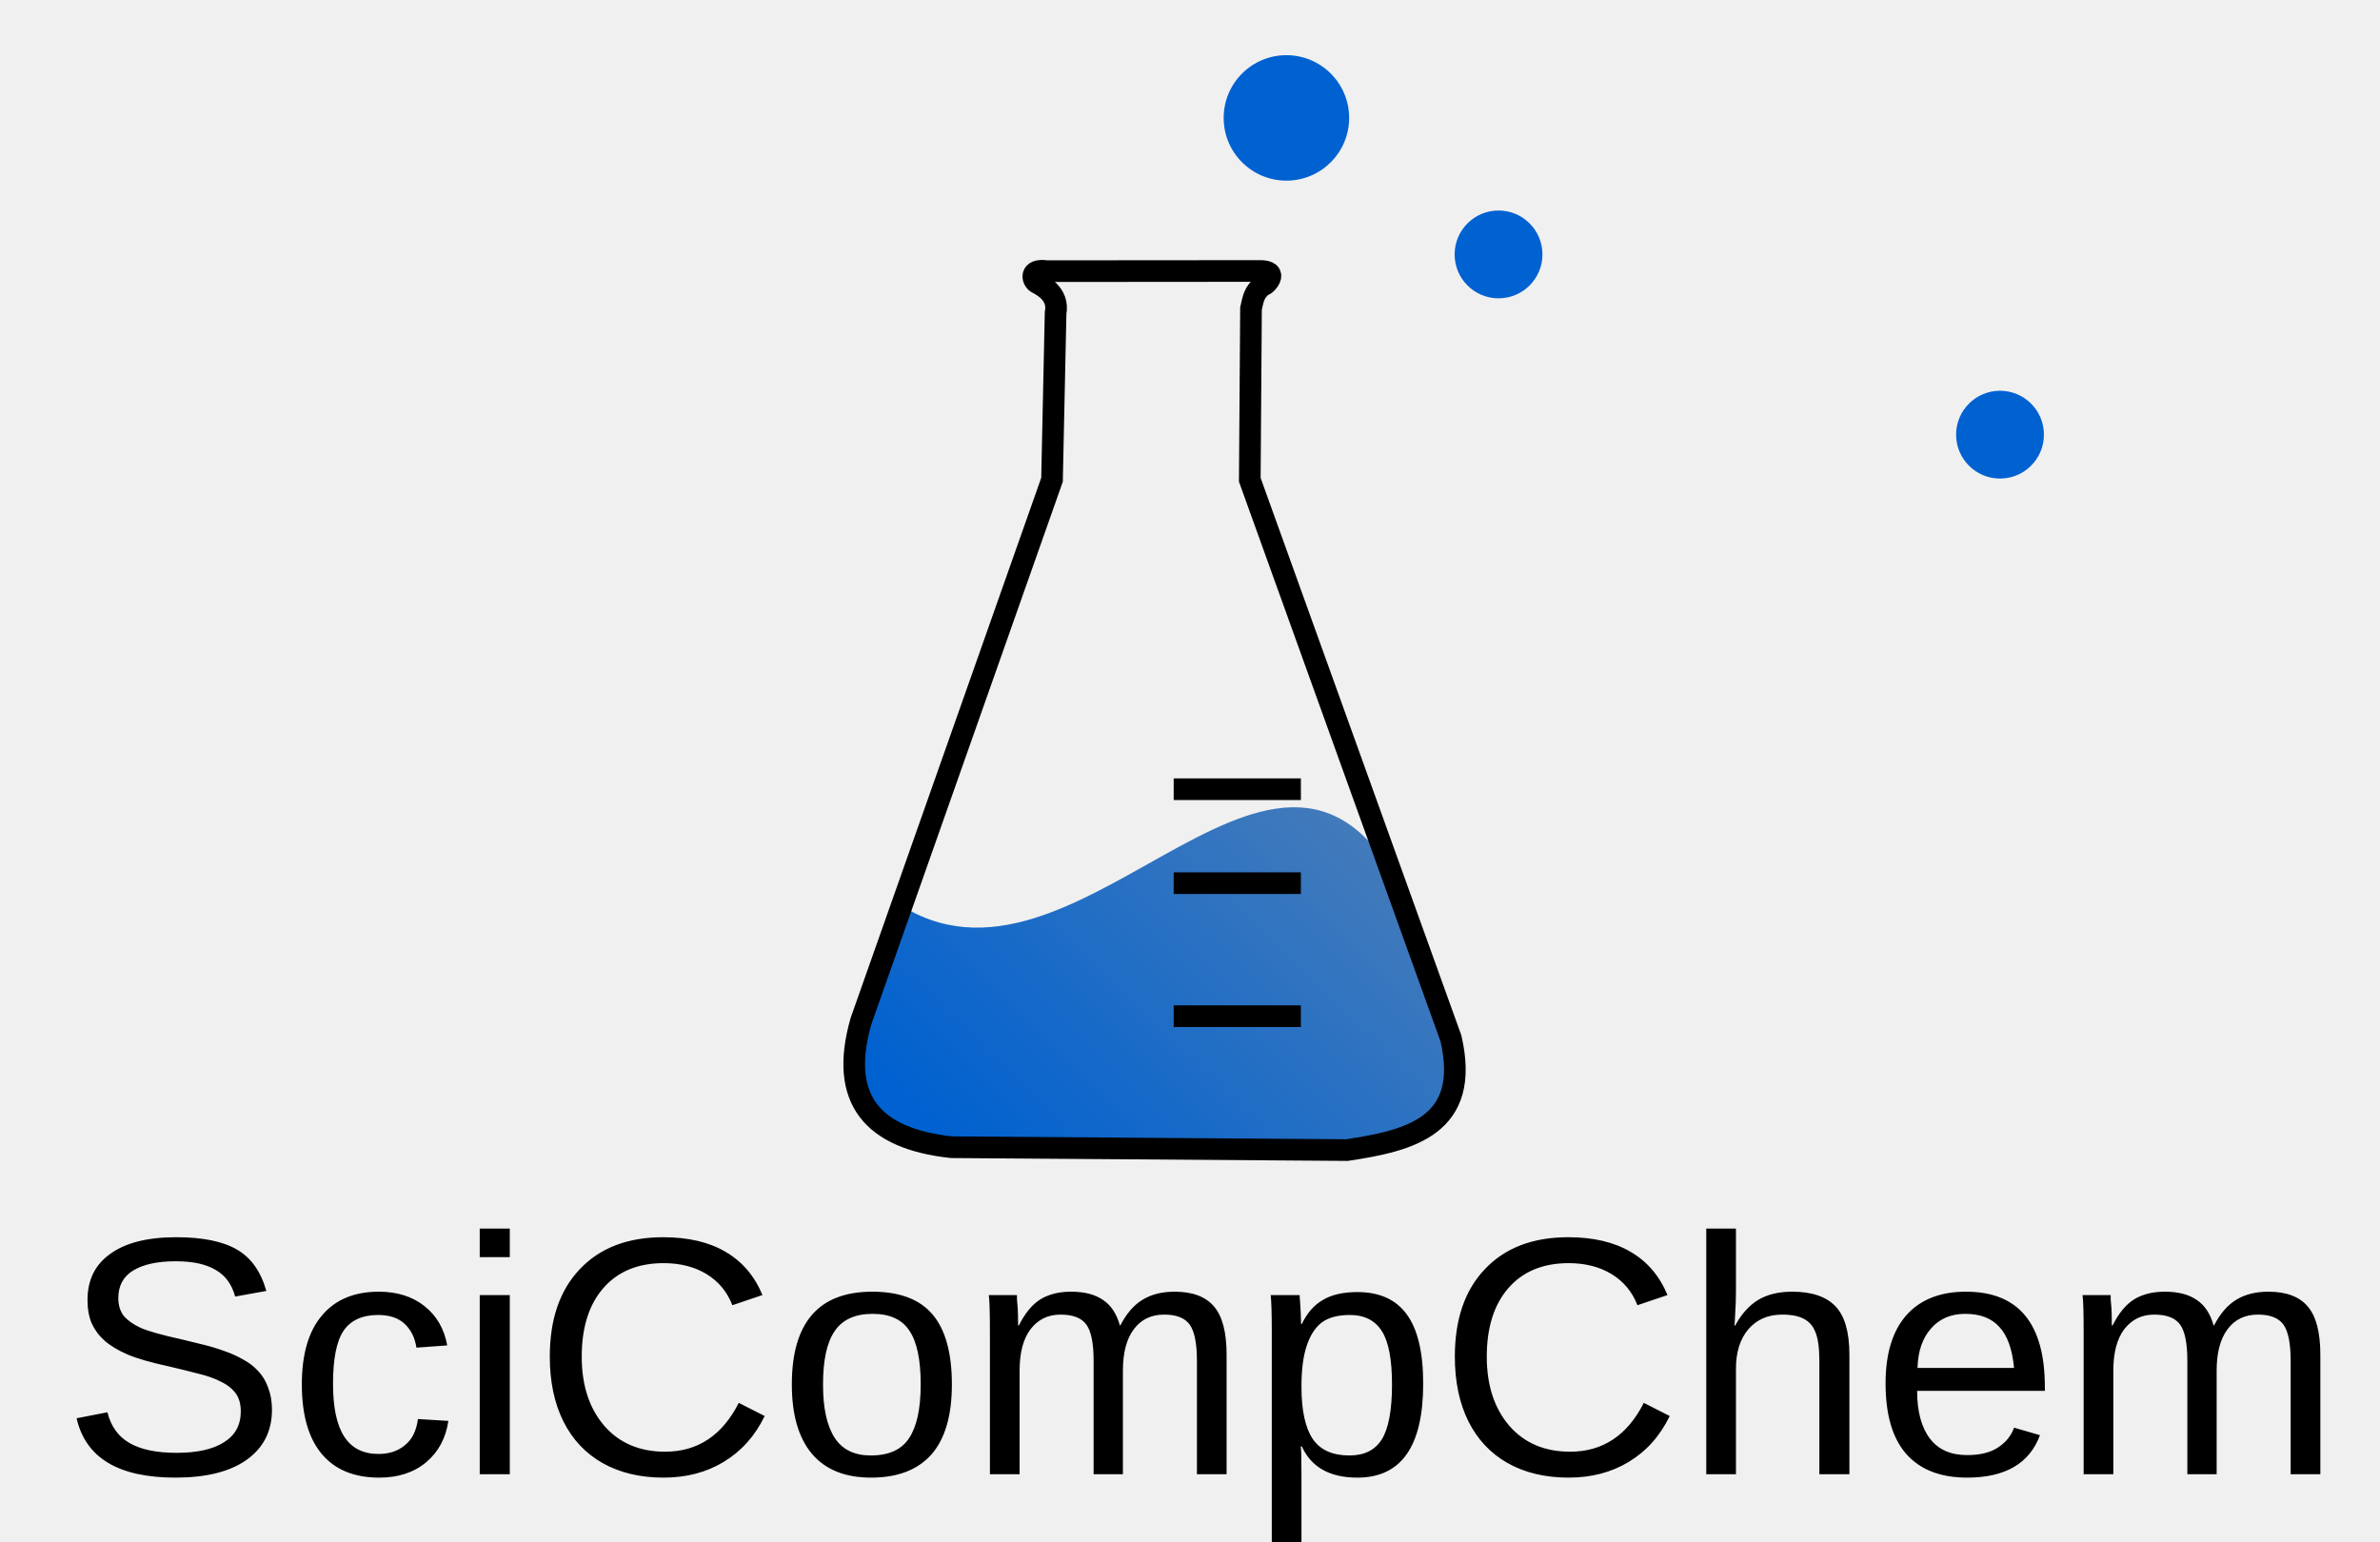
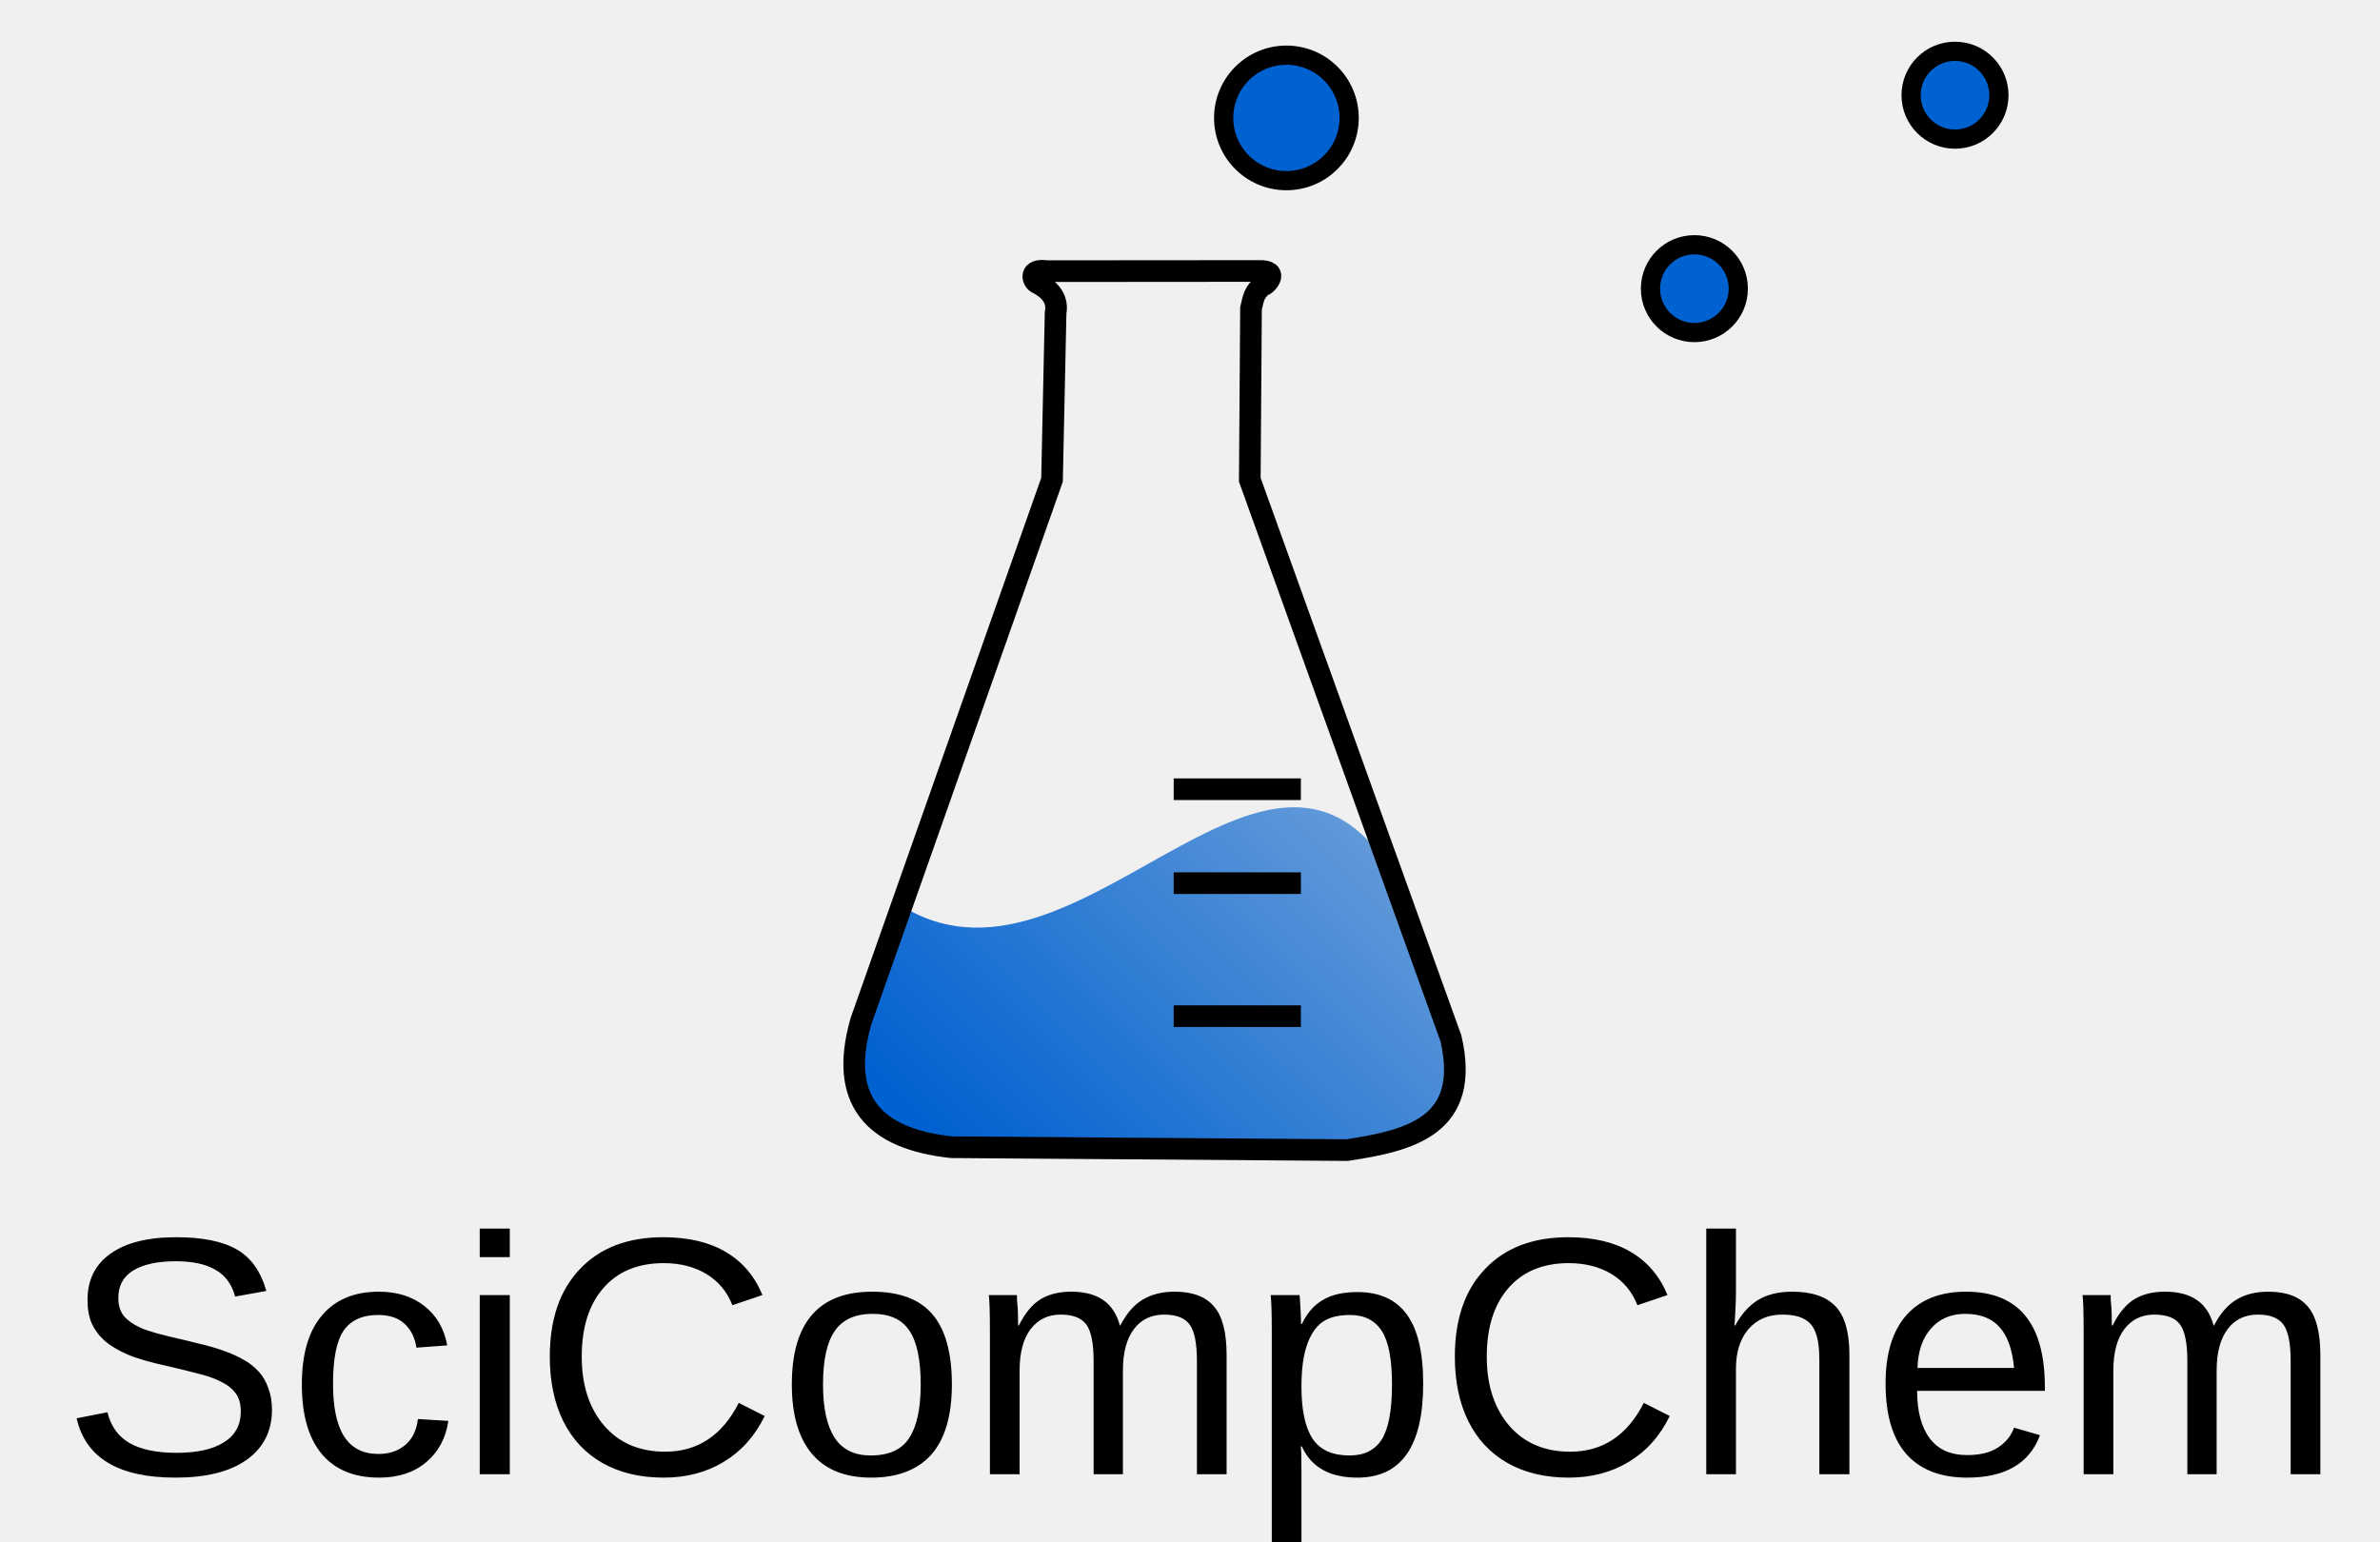
<svg xmlns="http://www.w3.org/2000/svg" xmlns:xlink="http://www.w3.org/1999/xlink" width="3.897in" height="2.524in" viewBox="0 0 98.984 64.102" version="1.1" id="svg8">
  <defs id="defs2">
    <linearGradient id="linearGradient5402">
      <stop style="stop-color:#000000;stop-opacity:1;" offset="0" id="stop5400" />
    </linearGradient>
    <linearGradient id="linearGradient5378">
      <stop style="stop-color:#000000;stop-opacity:1;" offset="0" id="stop5376" />
    </linearGradient>
    <linearGradient id="linearGradient4699">
      <stop style="stop-color:#005200;stop-opacity:1;" offset="0" id="stop4697" />
    </linearGradient>
    <linearGradient id="linearGradient4693">
      <stop style="stop-color:#005200;stop-opacity:1;" offset="0" id="stop4691" />
    </linearGradient>
    <linearGradient id="linearGradient4687">
      <stop style="stop-color:#007b00;stop-opacity:1;" offset="0" id="stop4685" />
    </linearGradient>
    <linearGradient id="linearGradient4659">
      <stop style="stop-color:#8300bd;stop-opacity:1;" offset="0" id="stop4657" />
    </linearGradient>
    <linearGradient id="linearGradient4651">
      <stop style="stop-color:#0061d0;stop-opacity:1;" offset="0" id="stop4649" />
    </linearGradient>
    <linearGradient id="linearGradient4645">
      <stop style="stop-color:#005200;stop-opacity:1;" offset="0" id="stop4641" />
      <stop style="stop-color:#005200;stop-opacity:0;" offset="1" id="stop4643" />
    </linearGradient>
    <linearGradient id="liquid_gradient">
      <stop style="stop-color:#0061d0;stop-opacity:1" offset="0" id="stop4029" />
-       <stop style="stop-color:#9d9d9d;stop-opacity:1" offset="1" id="stop4031" />
+       <stop style="stop-color:#e5e5e5;stop-opacity:1" offset="1" id="stop4031" />
    </linearGradient>
    <linearGradient xlink:href="#liquid_gradient" id="linearGradient4027" x1="11.298" y1="25.043" x2="26.587" y2="9.589" gradientUnits="userSpaceOnUse" />
  </defs>
  <g id="layer2" transform="translate(-13.70433,3.46777)" style="display:none">
    <rect style="fill:#ffffff;fill-opacity:1;stroke:none;stroke-width:0.8;stroke-miterlimit:4;stroke-dasharray:none" id="rect1724" width="99.227" height="64.728" x="13.704" y="-3.809" />
  </g>
  <g id="layer1" transform="translate(-13.70433,3.46777)">
    <text xml:space="preserve" style="font-size:14.111px;line-height:1.25;font-family:Arial;-inkscape-font-specification:Arial;letter-spacing:0px;fill:#000000;stroke-width:0.265" x="16.249" y="57.851" id="text835">
      <tspan id="tspan833" x="16.249" y="57.851" style="font-style:normal;font-variant:normal;font-weight:normal;font-stretch:normal;font-size:14.111px;font-family:Arial;-inkscape-font-specification:Arial;fill:#000000;stroke-width:0.265">SciCompChem</tspan>
    </text>
    <g id="g836" transform="matrix(2.296965,0,0,2.296965,27.32597,-13.27675)">
      <path id="path4297-3" style="display:inline;fill:url(#linearGradient4027);fill-opacity:1;fill-rule:evenodd;stroke:none;stroke-width:0.2;stroke-linecap:butt;stroke-linejoin:miter;stroke-miterlimit:4;stroke-dasharray:none;stroke-opacity:1" d="m 10.445,20.703 -0.696,1.971 c -0.408,1.424 0.217,2.13 1.639,2.283 l 7.161,0.052 c 0.917,-0.262 1.957,-0.349 1.882,-2.023 l -0.822,-2.283 c -2.219,-4.934 -5.854,1.972 -9.164,3e-6 z" />
      <path id="path4152" d="M 15.321,22.671 H 17.624" style="display:inline;fill:none;fill-rule:evenodd;stroke:#000000;stroke-width:0.392;stroke-linecap:butt;stroke-linejoin:miter;stroke-miterlimit:4;stroke-dasharray:none;stroke-opacity:1" />
      <path style="display:inline;fill:none;fill-rule:evenodd;stroke:#000000;stroke-width:0.392;stroke-linecap:butt;stroke-linejoin:miter;stroke-miterlimit:4;stroke-dasharray:none;stroke-opacity:1" d="M 15.321,20.262 H 17.624" id="path4154" />
      <path id="path4156" d="M 15.321,18.561 H 17.624" style="display:inline;fill:none;fill-rule:evenodd;stroke:#000000;stroke-width:0.392;stroke-linecap:butt;stroke-linejoin:miter;stroke-miterlimit:4;stroke-dasharray:none;stroke-opacity:1" />
-       <circle style="fill:#0061d0;fill-opacity:1;stroke:none;stroke-width:0.348;stroke-miterlimit:4;stroke-dasharray:none;stroke-opacity:1" id="path1460" cx="17.362" cy="6.404" r="1.136" />
-       <circle r="0.795" cy="8.876" cx="-21.203" id="path1460-2" style="fill:#0061d0;fill-opacity:1;stroke:none;stroke-width:0.348;stroke-miterlimit:4;stroke-dasharray:none;stroke-opacity:1" transform="scale(-1,1)" />
-       <circle r="0.795" cy="12.14" cx="-30.283" id="path1460-2-7" style="fill:#0061d0;fill-opacity:1;stroke:none;stroke-width:0.348;stroke-miterlimit:4;stroke-dasharray:none;stroke-opacity:1" transform="scale(-1,1)" />
+       <circle style="fill:#0061d0;fill-opacity:1;stroke:#000000;stroke-width:0.348;stroke-miterlimit:4;stroke-dasharray:none;stroke-opacity:1" id="path1460" cx="17.362" cy="6.404" r="1.136" />
+       <circle r="0.795" cy="9.496" cx="-24.749" id="path1460-2" style="fill:#0061d0;fill-opacity:1;stroke:#000000;stroke-width:0.348;stroke-miterlimit:4;stroke-dasharray:none;stroke-opacity:1" transform="scale(-1,1)" />
+       <circle r="0.795" cy="5.993" cx="-29.468" id="path1460-2-7" style="fill:#0061d0;fill-opacity:1;stroke:#000000;stroke-width:0.348;stroke-miterlimit:4;stroke-dasharray:none;stroke-opacity:1" transform="scale(-1,1)" />
      <path id="path4297" d="m 13.118,12.957 -3.459,9.804 c -0.408,1.424 0.217,2.13 1.639,2.283 l 7.162,0.052 c 1.14,-0.172 2.247,-0.438 1.881,-2.023 L 16.699,12.957 16.721,9.856 c 0.042,-0.181 0.051,-0.293 0.221,-0.427 0.015,0.038 0.33,-0.266 -0.075,-0.253 l -3.845,0.003 c -0.325,-0.047 -0.253,0.167 -0.182,0.208 0.072,0.041 0.412,0.195 0.343,0.549 z" style="display:inline;fill:none;fill-opacity:1;fill-rule:evenodd;stroke:#000000;stroke-width:0.392;stroke-linecap:butt;stroke-linejoin:miter;stroke-miterlimit:4;stroke-dasharray:none;stroke-opacity:1" />
    </g>
  </g>
</svg>
